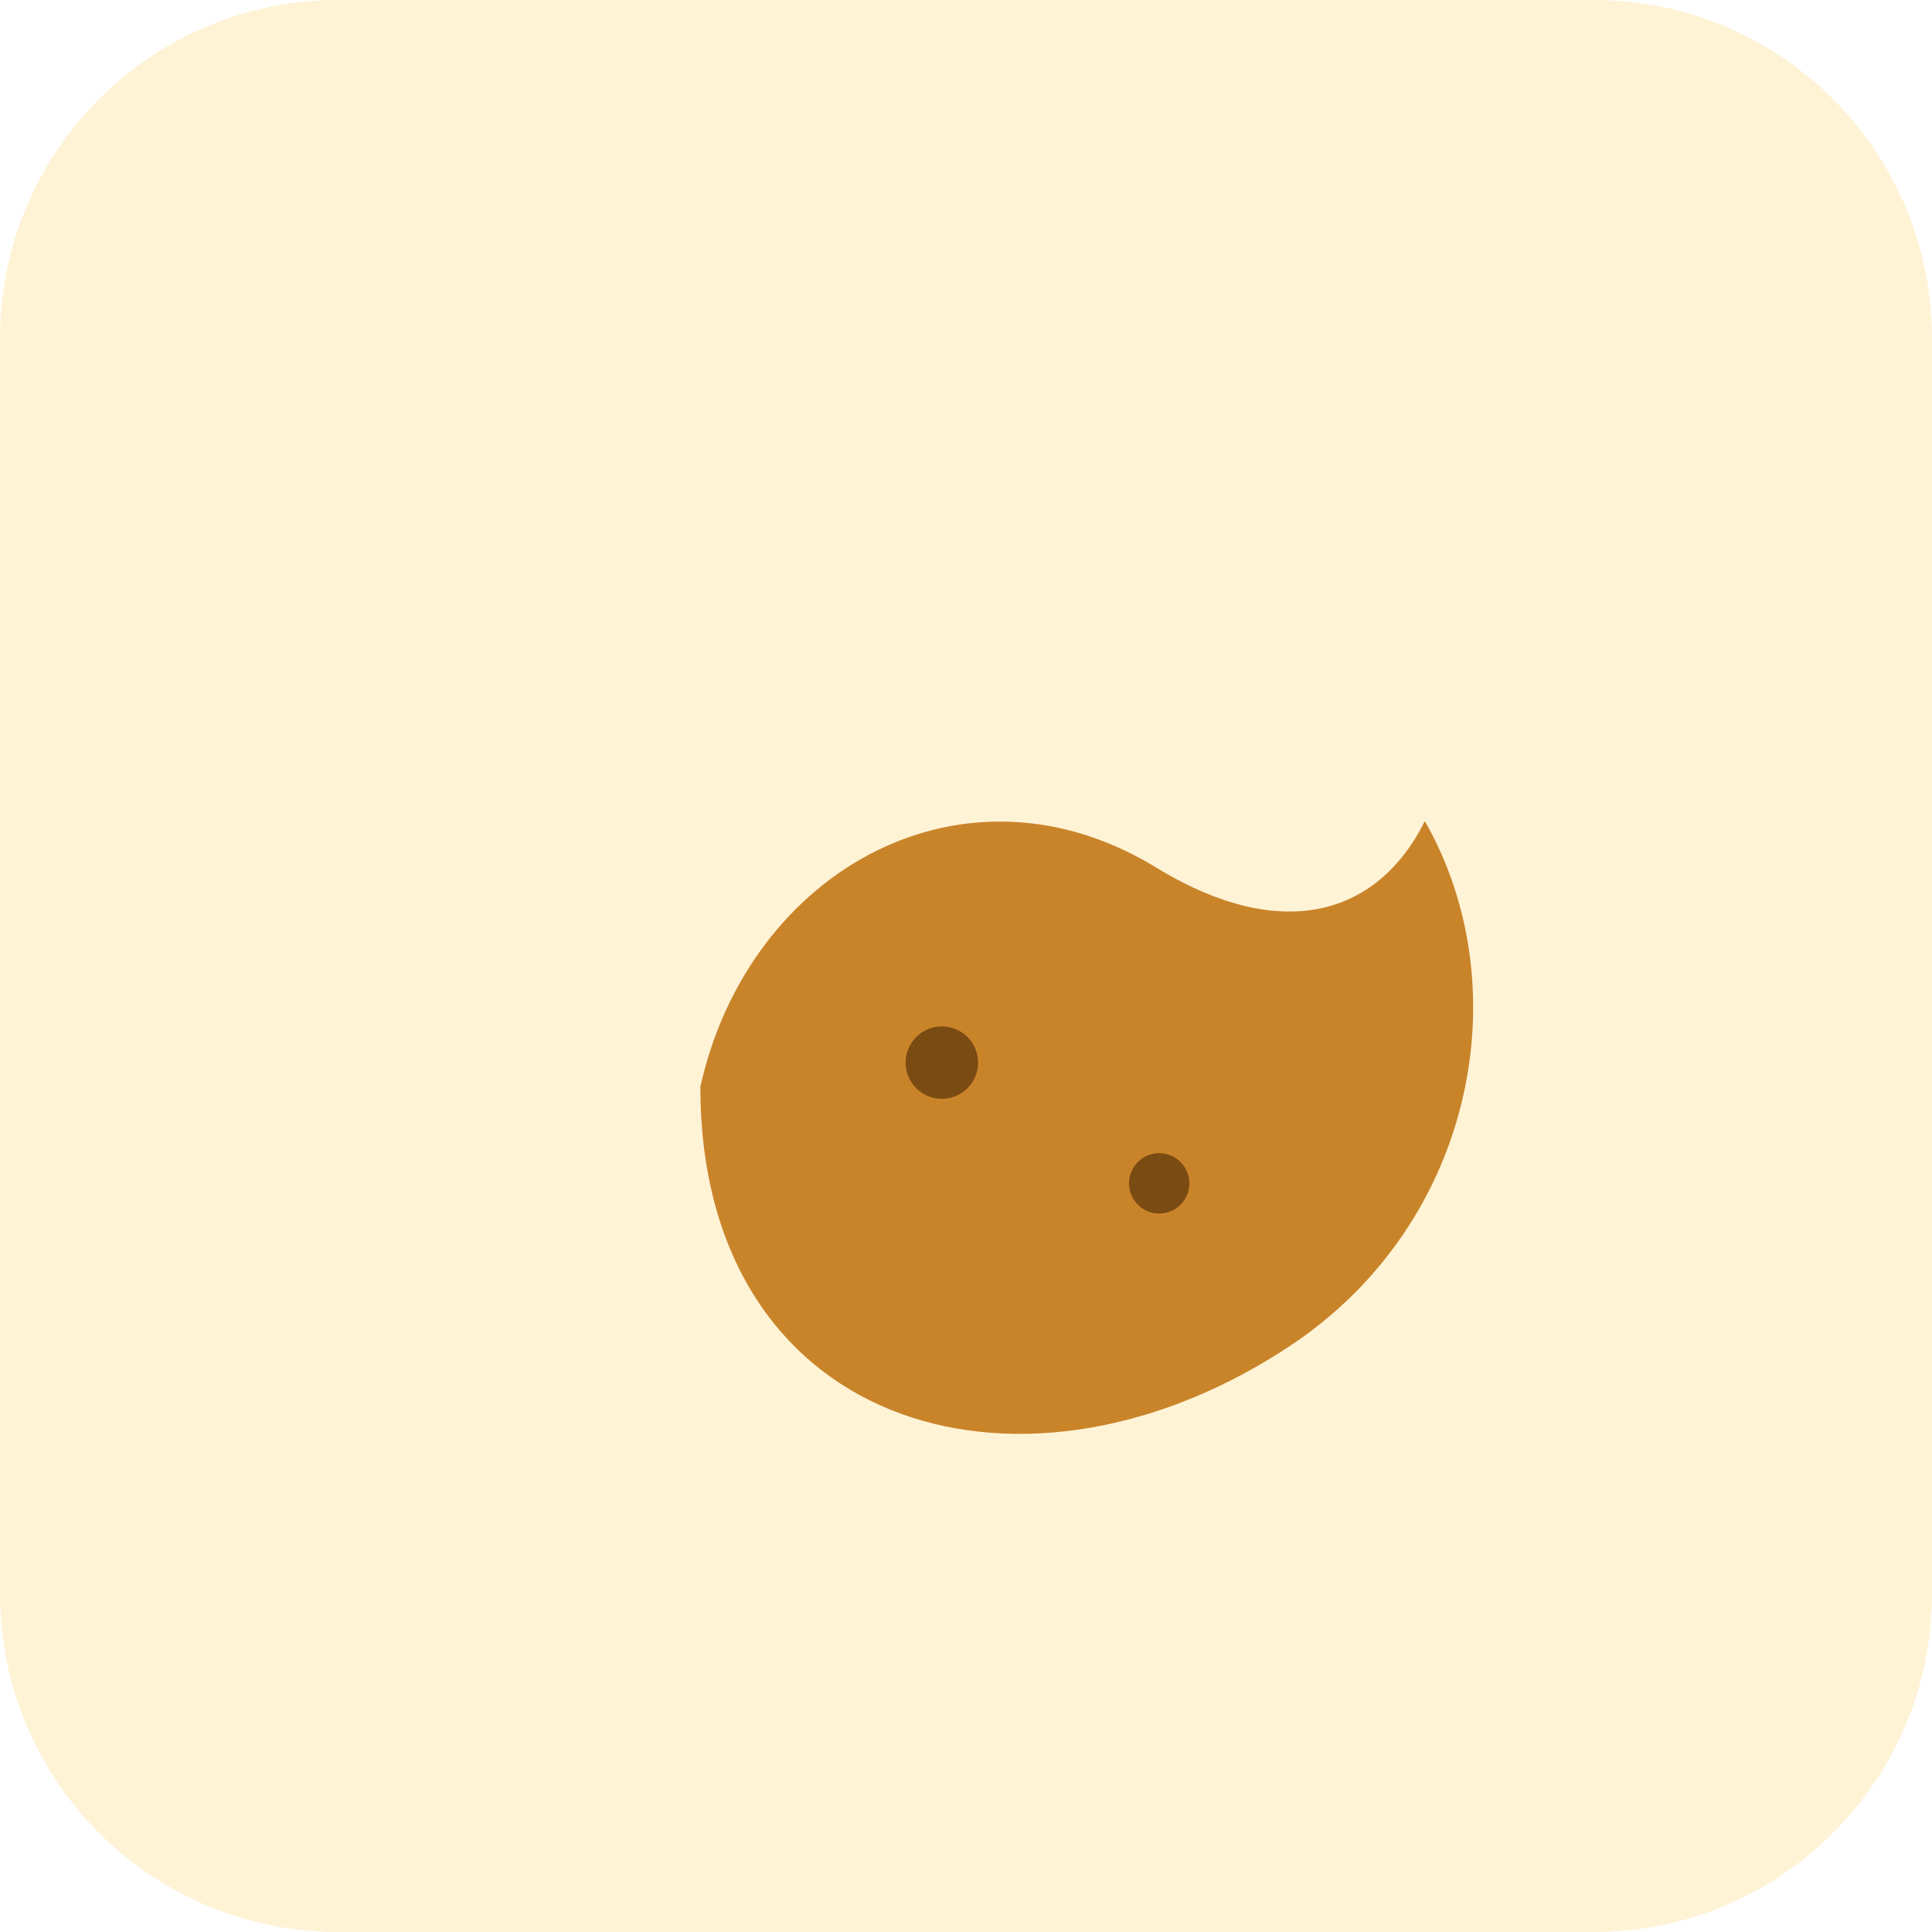
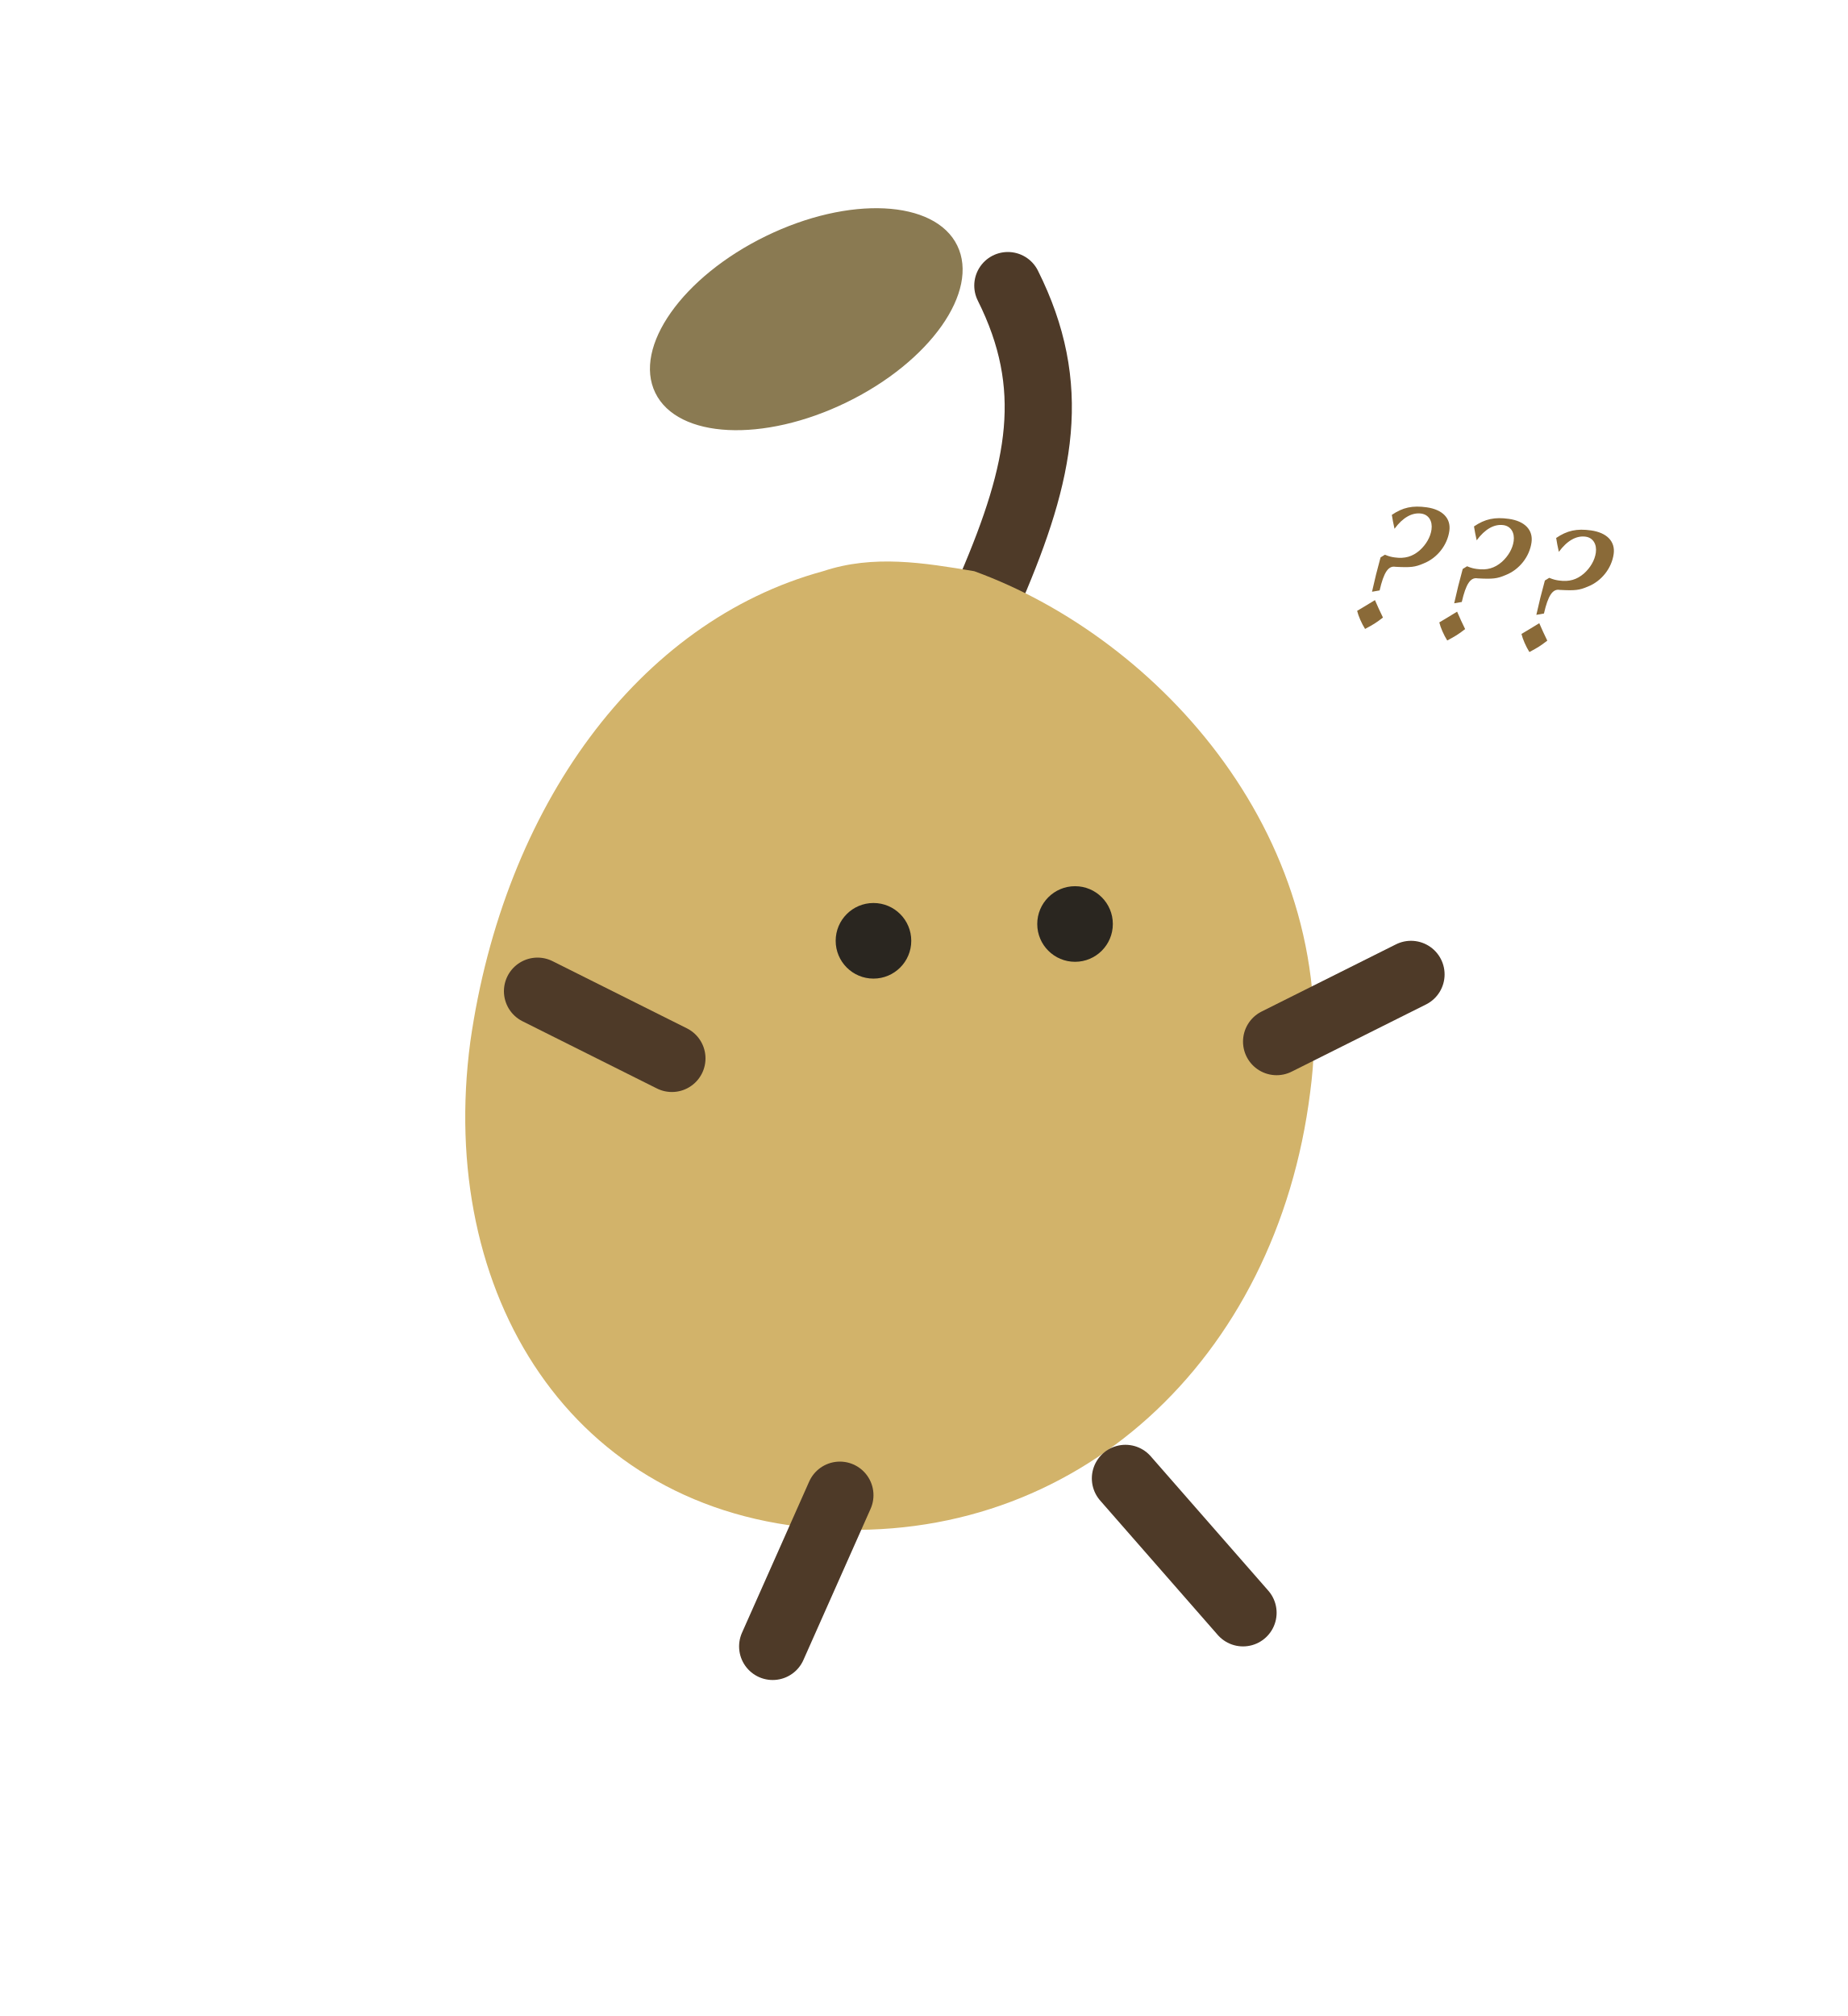
- <svg xmlns="http://www.w3.org/2000/svg" viewBox="0 0 160 160" role="img" aria-hidden="true">
-   <rect width="160" height="160" rx="28" fill="#fff3d6" />
-   <path d="M58 90c4-18 22-28 38-18 10 6 18 4 22-4 8 14 4 34-12 44-22 14-48 6-48-22z" fill="#c9842a" />
-   <circle cx="78" cy="88" r="3" fill="#7a4b12" />
-   <circle cx="96" cy="98" r="2.5" fill="#7a4b12" />
+ <svg xmlns="http://www.w3.org/2000/svg" viewBox="0 0 220 240" fill="none">
+   <ellipse cx="96" cy="38" rx="20" ry="11" transform="rotate(-26 96 38)" fill="#8A7A52" />
+   <path d="M118 70c6-14 8-24 2-36" fill="none" stroke="#4E3A28" stroke-width="8" stroke-linecap="round" />
+   <path d="M116 68c22 8 44 32 40 62-4 32-28 54-58 52-30-2-46-28-42-58 4-28 20-50 42-56 6-2 12-1 18 0z" fill="#D2B36A" />
+   <circle cx="104" cy="112" r="4.5" fill="#2A2620" />
+   <circle cx="128" cy="110" r="4.5" fill="#2A2620" />
+   <path d="M80 126 L64 118" fill="none" stroke="#4E3A28" stroke-width="8" stroke-linecap="round" />
+   <path d="M152 124 L168 116" fill="none" stroke="#4E3A28" stroke-width="8" stroke-linecap="round" />
+   <path d="M100 178 L92 196" fill="none" stroke="#4E3A28" stroke-width="8" stroke-linecap="round" />
+   <path d="M134 176 L148 192" fill="none" stroke="#4E3A28" stroke-width="8" stroke-linecap="round" />
+   <text x="158" y="74" transform="rotate(8 158 74)" font-family="Marker Felt, Comic Sans MS, cursive" font-size="26" fill="#8A6A38">???</text>
</svg>
